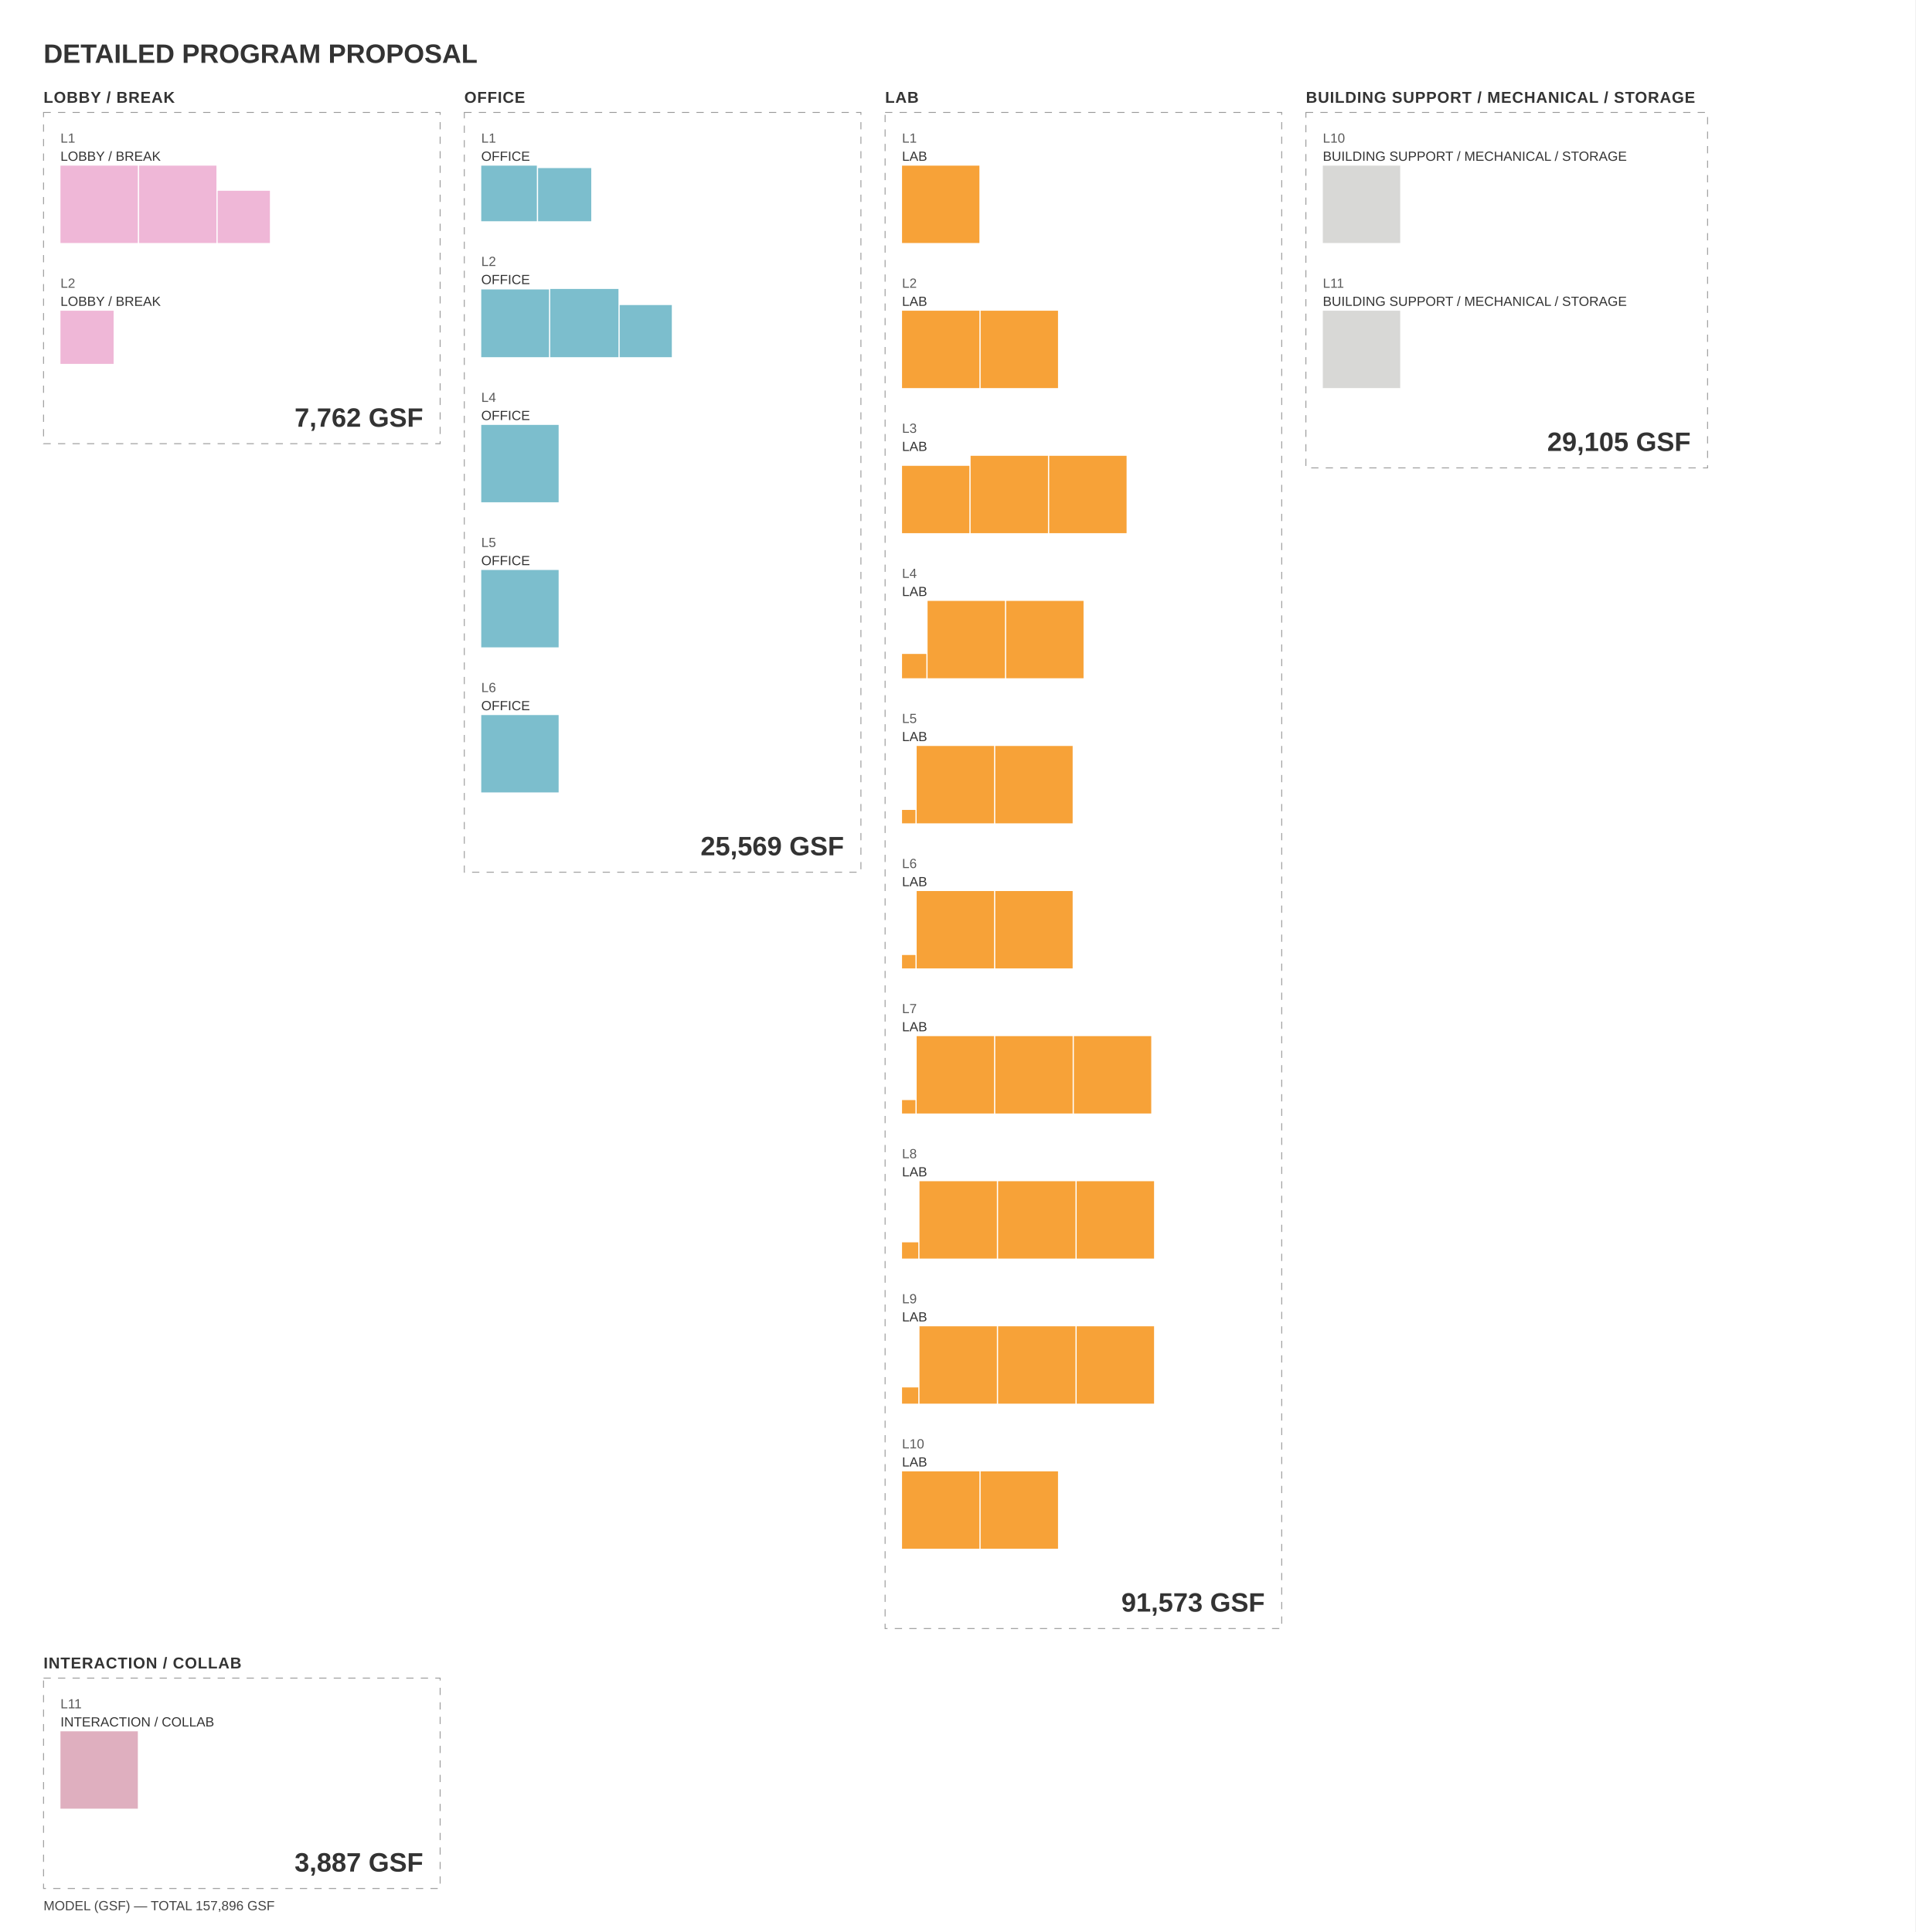
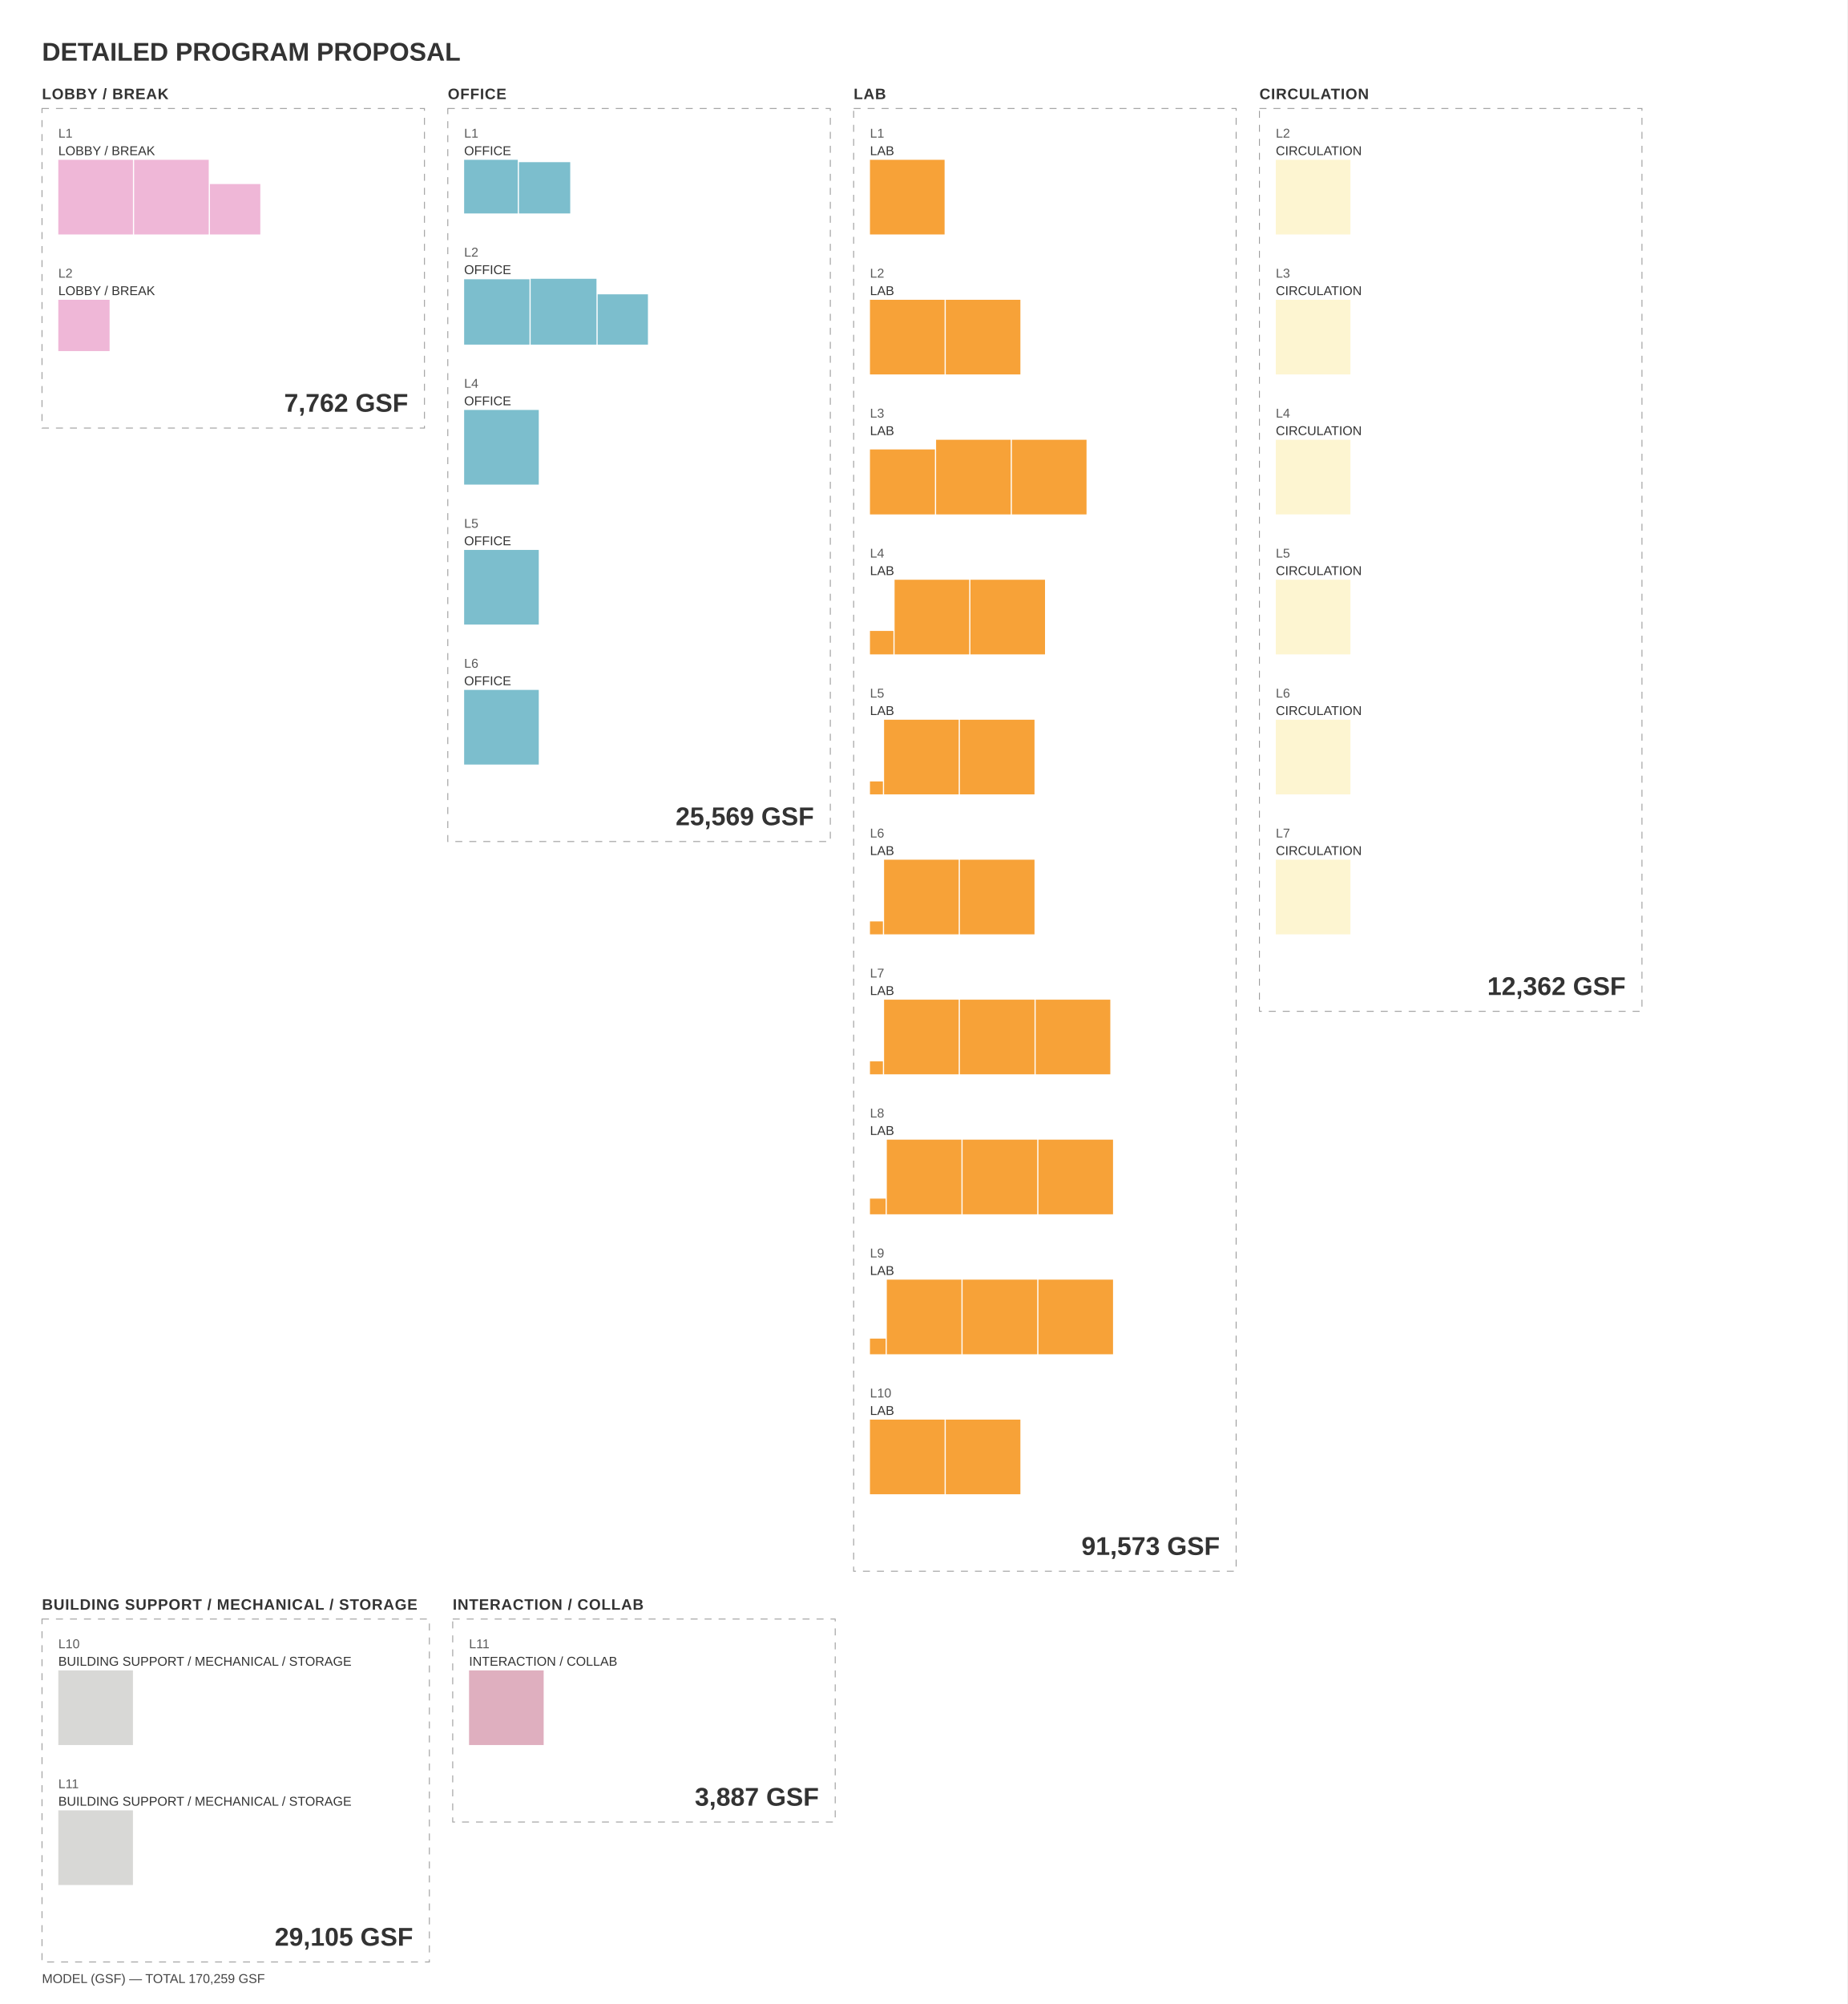
- <svg xmlns="http://www.w3.org/2000/svg" width="1584" height="1598" viewBox="0 0 1584 1598">
+ <svg xmlns="http://www.w3.org/2000/svg" width="1584" height="1718" viewBox="0 0 1584 1718">
  <rect width="100%" height="100%" fill="#FFFFFF" />
  <g id="PD_CHART_BOX">
    <path id="CHT_01_BOX" fill="none" stroke="#9A9A9A" stroke-width="0.75" stroke-dasharray="6 6" fill-rule="evenodd" d="M36,93 L364,93 L364,366.975 L36,366.975 Z" />
    <path id="CHT_02_BOX" fill="none" stroke="#9A9A9A" stroke-width="0.75" stroke-dasharray="6 6" fill-rule="evenodd" d="M384,93 L712,93 L712,721.44 L384,721.44 Z" />
    <path id="CHT_03_BOX" fill="none" stroke="#9A9A9A" stroke-width="0.75" stroke-dasharray="6 6" fill-rule="evenodd" d="M732,93 L1060,93 L1060,1347 L732,1347 Z" />
-     <path id="CHT_04_BOX" fill="none" stroke="#9A9A9A" stroke-width="0.75" stroke-dasharray="6 6" fill-rule="evenodd" d="M1080,93 L1412.2,93 L1412.2,387 L1080,387 Z" />
-     <path id="CHT_05_BOX" fill="none" stroke="#9A9A9A" stroke-width="0.75" stroke-dasharray="6 6" fill-rule="evenodd" d="M36,1388 L364,1388 L364,1562 L36,1562 Z" />
+     <path id="CHT_04_BOX" fill="none" stroke="#9A9A9A" stroke-width="0.75" stroke-dasharray="6 6" fill-rule="evenodd" d="M1080,93 L1408,93 L1408,867 L1080,867 Z" />
+     <path id="CHT_05_BOX" fill="none" stroke="#9A9A9A" stroke-width="0.75" stroke-dasharray="6 6" fill-rule="evenodd" d="M36,1388 L368.2,1388 L368.2,1682 L36,1682 Z" />
+     <path id="CHT_06_BOX" fill="none" stroke="#9A9A9A" stroke-width="0.75" stroke-dasharray="6 6" fill-rule="evenodd" d="M388.2,1388 L716.2,1388 L716.2,1562 L388.2,1562 Z" />
  </g>
  <g id="PD_CHART_BLOCKS">
    <path id="CHT_01_R02_01" fill="#EFB7D7" stroke="none" stroke-width="0" fill-rule="evenodd" d="M50,137 L114,137 L114,201 L50,201 Z" />
    <path id="CHT_01_R02_02" fill="#EFB7D7" stroke="none" stroke-width="0" fill-rule="evenodd" d="M115,137 L179,137 L179,201 L115,201 Z" />
    <path id="CHT_01_R02_03" fill="#EFB7D7" stroke="none" stroke-width="0" fill-rule="evenodd" d="M180,157.783 L223.217,157.783 L223.217,201 L180,201 Z" />
    <path id="CHT_01_R04_01" fill="#EFB7D7" stroke="none" stroke-width="0" fill-rule="evenodd" d="M50,257 L93.975,257 L93.975,300.975 L50,300.975 Z" />
    <path id="CHT_02_R02_01" fill="#7CBECD" stroke="none" stroke-width="0" fill-rule="evenodd" d="M398,137 L443.995,137 L443.995,182.995 L398,182.995 Z" />
    <path id="CHT_02_R02_02" fill="#7CBECD" stroke="none" stroke-width="0" fill-rule="evenodd" d="M444.995,139.02 L488.97,139.02 L488.97,182.995 L444.995,182.995 Z" />
    <path id="CHT_02_R04_01" fill="#7CBECD" stroke="none" stroke-width="0" fill-rule="evenodd" d="M398,239.397 L454.043,239.397 L454.043,295.44 L398,295.44 Z" />
    <path id="CHT_02_R04_02" fill="#7CBECD" stroke="none" stroke-width="0" fill-rule="evenodd" d="M455.043,238.995 L511.488,238.995 L511.488,295.44 L455.043,295.44 Z" />
    <path id="CHT_02_R04_03" fill="#7CBECD" stroke="none" stroke-width="0" fill-rule="evenodd" d="M512.488,252.313 L555.615,252.313 L555.615,295.44 L512.488,295.44 Z" />
    <path id="CHT_02_R06_01" fill="#7CBECD" stroke="none" stroke-width="0" fill-rule="evenodd" d="M398,351.44 L462,351.44 L462,415.44 L398,415.44 Z" />
    <path id="CHT_02_R08_01" fill="#7CBECD" stroke="none" stroke-width="0" fill-rule="evenodd" d="M398,471.44 L462,471.44 L462,535.44 L398,535.44 Z" />
    <path id="CHT_02_R10_01" fill="#7CBECD" stroke="none" stroke-width="0" fill-rule="evenodd" d="M398,591.44 L462,591.44 L462,655.44 L398,655.44 Z" />
    <path id="CHT_03_R02_01" fill="#F7A238" stroke="none" stroke-width="0" fill-rule="evenodd" d="M746,137 L810,137 L810,201 L746,201 Z" />
    <path id="CHT_03_R04_01" fill="#F7A238" stroke="none" stroke-width="0" fill-rule="evenodd" d="M746,257 L810,257 L810,321 L746,321 Z" />
    <path id="CHT_03_R04_02" fill="#F7A238" stroke="none" stroke-width="0" fill-rule="evenodd" d="M811,257 L875,257 L875,321 L811,321 Z" />
    <path id="CHT_03_R06_01" fill="#F7A238" stroke="none" stroke-width="0" fill-rule="evenodd" d="M746,385.291 L801.709,385.291 L801.709,441 L746,441 Z" />
    <path id="CHT_03_R06_02" fill="#F7A238" stroke="none" stroke-width="0" fill-rule="evenodd" d="M802.709,377 L866.709,377 L866.709,441 L802.709,441 Z" />
    <path id="CHT_03_R06_03" fill="#F7A238" stroke="none" stroke-width="0" fill-rule="evenodd" d="M867.709,377 L931.709,377 L931.709,441 L867.709,441 Z" />
    <path id="CHT_03_R08_01" fill="#F7A238" stroke="none" stroke-width="0" fill-rule="evenodd" d="M746,540.883 L766.117,540.883 L766.117,561 L746,561 Z" />
    <path id="CHT_03_R08_02" fill="#F7A238" stroke="none" stroke-width="0" fill-rule="evenodd" d="M767.117,497 L831.117,497 L831.117,561 L767.117,561 Z" />
    <path id="CHT_03_R08_03" fill="#F7A238" stroke="none" stroke-width="0" fill-rule="evenodd" d="M832.117,497 L896.117,497 L896.117,561 L832.117,561 Z" />
    <path id="CHT_03_R10_01" fill="#F7A238" stroke="none" stroke-width="0" fill-rule="evenodd" d="M746,669.899 L757.101,669.899 L757.101,681 L746,681 Z" />
    <path id="CHT_03_R10_02" fill="#F7A238" stroke="none" stroke-width="0" fill-rule="evenodd" d="M758.101,617 L822.101,617 L822.101,681 L758.101,681 Z" />
    <path id="CHT_03_R10_03" fill="#F7A238" stroke="none" stroke-width="0" fill-rule="evenodd" d="M823.101,617 L887.101,617 L887.101,681 L823.101,681 Z" />
    <path id="CHT_03_R12_01" fill="#F7A238" stroke="none" stroke-width="0" fill-rule="evenodd" d="M746,789.899 L757.101,789.899 L757.101,801 L746,801 Z" />
    <path id="CHT_03_R12_02" fill="#F7A238" stroke="none" stroke-width="0" fill-rule="evenodd" d="M758.101,737 L822.101,737 L822.101,801 L758.101,801 Z" />
    <path id="CHT_03_R12_03" fill="#F7A238" stroke="none" stroke-width="0" fill-rule="evenodd" d="M823.101,737 L887.101,737 L887.101,801 L823.101,801 Z" />
    <path id="CHT_03_R14_01" fill="#F7A238" stroke="none" stroke-width="0" fill-rule="evenodd" d="M746,909.899 L757.101,909.899 L757.101,921 L746,921 Z" />
    <path id="CHT_03_R14_02" fill="#F7A238" stroke="none" stroke-width="0" fill-rule="evenodd" d="M758.101,857 L822.101,857 L822.101,921 L758.101,921 Z" />
    <path id="CHT_03_R14_03" fill="#F7A238" stroke="none" stroke-width="0" fill-rule="evenodd" d="M823.101,857 L887.101,857 L887.101,921 L823.101,921 Z" />
    <path id="CHT_03_R14_04" fill="#F7A238" stroke="none" stroke-width="0" fill-rule="evenodd" d="M888.101,857 L952.101,857 L952.101,921 L888.101,921 Z" />
    <path id="CHT_03_R16_01" fill="#F7A238" stroke="none" stroke-width="0" fill-rule="evenodd" d="M746,1027.561 L759.439,1027.561 L759.439,1041 L746,1041 Z" />
    <path id="CHT_03_R16_02" fill="#F7A238" stroke="none" stroke-width="0" fill-rule="evenodd" d="M760.439,977 L824.439,977 L824.439,1041 L760.439,1041 Z" />
    <path id="CHT_03_R16_03" fill="#F7A238" stroke="none" stroke-width="0" fill-rule="evenodd" d="M825.439,977 L889.439,977 L889.439,1041 L825.439,1041 Z" />
    <path id="CHT_03_R16_04" fill="#F7A238" stroke="none" stroke-width="0" fill-rule="evenodd" d="M890.439,977 L954.439,977 L954.439,1041 L890.439,1041 Z" />
    <path id="CHT_03_R18_01" fill="#F7A238" stroke="none" stroke-width="0" fill-rule="evenodd" d="M746,1147.561 L759.439,1147.561 L759.439,1161 L746,1161 Z" />
    <path id="CHT_03_R18_02" fill="#F7A238" stroke="none" stroke-width="0" fill-rule="evenodd" d="M760.439,1097 L824.439,1097 L824.439,1161 L760.439,1161 Z" />
    <path id="CHT_03_R18_03" fill="#F7A238" stroke="none" stroke-width="0" fill-rule="evenodd" d="M825.439,1097 L889.439,1097 L889.439,1161 L825.439,1161 Z" />
    <path id="CHT_03_R18_04" fill="#F7A238" stroke="none" stroke-width="0" fill-rule="evenodd" d="M890.439,1097 L954.439,1097 L954.439,1161 L890.439,1161 Z" />
    <path id="CHT_03_R20_01" fill="#F7A238" stroke="none" stroke-width="0" fill-rule="evenodd" d="M746,1217 L810,1217 L810,1281 L746,1281 Z" />
    <path id="CHT_03_R20_02" fill="#F7A238" stroke="none" stroke-width="0" fill-rule="evenodd" d="M811,1217 L875,1217 L875,1281 L811,1281 Z" />
-     <path id="CHT_04_R02_01" fill="#D8D8D6" stroke="none" stroke-width="0" fill-rule="evenodd" d="M1094,137 L1158,137 L1158,201 L1094,201 Z" />
-     <path id="CHT_04_R04_01" fill="#D8D8D6" stroke="none" stroke-width="0" fill-rule="evenodd" d="M1094,257 L1158,257 L1158,321 L1094,321 Z" />
-     <path id="CHT_05_R02_01" fill="#DFAFBF" stroke="none" stroke-width="0" fill-rule="evenodd" d="M50,1432 L114,1432 L114,1496 L50,1496 Z" />
+     <path id="CHT_04_R02_01" fill="#FDF5D1" stroke="none" stroke-width="0" fill-rule="evenodd" d="M1094,137 L1158,137 L1158,201 L1094,201 Z" />
+     <path id="CHT_04_R04_01" fill="#FDF5D1" stroke="none" stroke-width="0" fill-rule="evenodd" d="M1094,257 L1158,257 L1158,321 L1094,321 Z" />
+     <path id="CHT_04_R06_01" fill="#FDF5D1" stroke="none" stroke-width="0" fill-rule="evenodd" d="M1094,377 L1158,377 L1158,441 L1094,441 Z" />
+     <path id="CHT_04_R08_01" fill="#FDF5D1" stroke="none" stroke-width="0" fill-rule="evenodd" d="M1094,497 L1158,497 L1158,561 L1094,561 Z" />
+     <path id="CHT_04_R10_01" fill="#FDF5D1" stroke="none" stroke-width="0" fill-rule="evenodd" d="M1094,617 L1158,617 L1158,681 L1094,681 Z" />
+     <path id="CHT_04_R12_01" fill="#FDF5D1" stroke="none" stroke-width="0" fill-rule="evenodd" d="M1094,737 L1158,737 L1158,801 L1094,801 Z" />
+     <path id="CHT_05_R02_01" fill="#D8D8D6" stroke="none" stroke-width="0" fill-rule="evenodd" d="M50,1432 L114,1432 L114,1496 L50,1496 Z" />
+     <path id="CHT_05_R04_01" fill="#D8D8D6" stroke="none" stroke-width="0" fill-rule="evenodd" d="M50,1552 L114,1552 L114,1616 L50,1616 Z" />
+     <path id="CHT_06_R02_01" fill="#DFAFBF" stroke="none" stroke-width="0" fill-rule="evenodd" d="M402.2,1432 L466.2,1432 L466.2,1496 L402.2,1496 Z" />
  </g>
  <g id="PD_CHART_TEXT">
    <text id="CHT_TITLE" x="36" y="52" font-family="Futura PT, Futura, Arial, sans-serif" font-weight="bold" font-size="22" text-anchor="start" fill="#333333">
      <tspan x="36" dy="0">DETAILED PROGRAM PROPOSAL</tspan>
    </text>
    <text id="CHT_01_TITLE" x="36" y="85" font-family="Futura PT, Futura, Arial, sans-serif" font-weight="bold" font-size="13" text-anchor="start" fill="#333333" letter-spacing="0.52">
      <tspan x="36" dy="0">LOBBY / BREAK</tspan>
    </text>
    <text id="CHT_01_G01" x="50" y="118" font-family="Futura PT, Futura, Arial, sans-serif" font-weight="normal" font-size="11" text-anchor="start" fill="#5A5A5A">
      <tspan x="50" dy="0">L1</tspan>
    </text>
    <text id="CHT_01_R02_LBL" x="50" y="133" font-family="Futura PT, Futura, Arial, sans-serif" font-weight="normal" font-size="11" text-anchor="start" fill="#333333">
      <tspan x="50" dy="0">LOBBY / BREAK</tspan>
    </text>
    <text id="CHT_01_G03" x="50" y="238" font-family="Futura PT, Futura, Arial, sans-serif" font-weight="normal" font-size="11" text-anchor="start" fill="#5A5A5A">
      <tspan x="50" dy="0">L2</tspan>
    </text>
    <text id="CHT_01_R04_LBL" x="50" y="253" font-family="Futura PT, Futura, Arial, sans-serif" font-weight="normal" font-size="11" text-anchor="start" fill="#333333">
      <tspan x="50" dy="0">LOBBY / BREAK</tspan>
    </text>
    <text id="CHT_01_TOTAL" x="350" y="352.975" font-family="Futura PT, Futura, Arial, sans-serif" font-weight="bold" font-size="22" text-anchor="end" fill="#333333">
      <tspan x="350" dy="0">7,762 GSF</tspan>
    </text>
    <text id="CHT_02_TITLE" x="384" y="85" font-family="Futura PT, Futura, Arial, sans-serif" font-weight="bold" font-size="13" text-anchor="start" fill="#333333" letter-spacing="0.52">
      <tspan x="384" dy="0">OFFICE</tspan>
    </text>
    <text id="CHT_02_G01" x="398" y="118" font-family="Futura PT, Futura, Arial, sans-serif" font-weight="normal" font-size="11" text-anchor="start" fill="#5A5A5A">
      <tspan x="398" dy="0">L1</tspan>
    </text>
    <text id="CHT_02_R02_LBL" x="398" y="133" font-family="Futura PT, Futura, Arial, sans-serif" font-weight="normal" font-size="11" text-anchor="start" fill="#333333">
      <tspan x="398" dy="0">OFFICE</tspan>
    </text>
    <text id="CHT_02_G03" x="398" y="219.995" font-family="Futura PT, Futura, Arial, sans-serif" font-weight="normal" font-size="11" text-anchor="start" fill="#5A5A5A">
      <tspan x="398" dy="0">L2</tspan>
    </text>
    <text id="CHT_02_R04_LBL" x="398" y="234.995" font-family="Futura PT, Futura, Arial, sans-serif" font-weight="normal" font-size="11" text-anchor="start" fill="#333333">
      <tspan x="398" dy="0">OFFICE</tspan>
    </text>
    <text id="CHT_02_G05" x="398" y="332.44" font-family="Futura PT, Futura, Arial, sans-serif" font-weight="normal" font-size="11" text-anchor="start" fill="#5A5A5A">
      <tspan x="398" dy="0">L4</tspan>
    </text>
    <text id="CHT_02_R06_LBL" x="398" y="347.44" font-family="Futura PT, Futura, Arial, sans-serif" font-weight="normal" font-size="11" text-anchor="start" fill="#333333">
      <tspan x="398" dy="0">OFFICE</tspan>
    </text>
    <text id="CHT_02_G07" x="398" y="452.44" font-family="Futura PT, Futura, Arial, sans-serif" font-weight="normal" font-size="11" text-anchor="start" fill="#5A5A5A">
      <tspan x="398" dy="0">L5</tspan>
    </text>
    <text id="CHT_02_R08_LBL" x="398" y="467.44" font-family="Futura PT, Futura, Arial, sans-serif" font-weight="normal" font-size="11" text-anchor="start" fill="#333333">
      <tspan x="398" dy="0">OFFICE</tspan>
    </text>
    <text id="CHT_02_G09" x="398" y="572.44" font-family="Futura PT, Futura, Arial, sans-serif" font-weight="normal" font-size="11" text-anchor="start" fill="#5A5A5A">
      <tspan x="398" dy="0">L6</tspan>
    </text>
    <text id="CHT_02_R10_LBL" x="398" y="587.44" font-family="Futura PT, Futura, Arial, sans-serif" font-weight="normal" font-size="11" text-anchor="start" fill="#333333">
      <tspan x="398" dy="0">OFFICE</tspan>
    </text>
    <text id="CHT_02_TOTAL" x="698" y="707.44" font-family="Futura PT, Futura, Arial, sans-serif" font-weight="bold" font-size="22" text-anchor="end" fill="#333333">
      <tspan x="698" dy="0">25,569 GSF</tspan>
    </text>
    <text id="CHT_03_TITLE" x="732" y="85" font-family="Futura PT, Futura, Arial, sans-serif" font-weight="bold" font-size="13" text-anchor="start" fill="#333333" letter-spacing="0.52">
      <tspan x="732" dy="0">LAB</tspan>
    </text>
    <text id="CHT_03_G01" x="746" y="118" font-family="Futura PT, Futura, Arial, sans-serif" font-weight="normal" font-size="11" text-anchor="start" fill="#5A5A5A">
      <tspan x="746" dy="0">L1</tspan>
    </text>
    <text id="CHT_03_R02_LBL" x="746" y="133" font-family="Futura PT, Futura, Arial, sans-serif" font-weight="normal" font-size="11" text-anchor="start" fill="#333333">
      <tspan x="746" dy="0">LAB</tspan>
    </text>
    <text id="CHT_03_G03" x="746" y="238" font-family="Futura PT, Futura, Arial, sans-serif" font-weight="normal" font-size="11" text-anchor="start" fill="#5A5A5A">
      <tspan x="746" dy="0">L2</tspan>
    </text>
    <text id="CHT_03_R04_LBL" x="746" y="253" font-family="Futura PT, Futura, Arial, sans-serif" font-weight="normal" font-size="11" text-anchor="start" fill="#333333">
      <tspan x="746" dy="0">LAB</tspan>
    </text>
    <text id="CHT_03_G05" x="746" y="358" font-family="Futura PT, Futura, Arial, sans-serif" font-weight="normal" font-size="11" text-anchor="start" fill="#5A5A5A">
      <tspan x="746" dy="0">L3</tspan>
    </text>
    <text id="CHT_03_R06_LBL" x="746" y="373" font-family="Futura PT, Futura, Arial, sans-serif" font-weight="normal" font-size="11" text-anchor="start" fill="#333333">
      <tspan x="746" dy="0">LAB</tspan>
    </text>
    <text id="CHT_03_G07" x="746" y="478" font-family="Futura PT, Futura, Arial, sans-serif" font-weight="normal" font-size="11" text-anchor="start" fill="#5A5A5A">
      <tspan x="746" dy="0">L4</tspan>
    </text>
    <text id="CHT_03_R08_LBL" x="746" y="493" font-family="Futura PT, Futura, Arial, sans-serif" font-weight="normal" font-size="11" text-anchor="start" fill="#333333">
      <tspan x="746" dy="0">LAB</tspan>
    </text>
    <text id="CHT_03_G09" x="746" y="598" font-family="Futura PT, Futura, Arial, sans-serif" font-weight="normal" font-size="11" text-anchor="start" fill="#5A5A5A">
      <tspan x="746" dy="0">L5</tspan>
    </text>
    <text id="CHT_03_R10_LBL" x="746" y="613" font-family="Futura PT, Futura, Arial, sans-serif" font-weight="normal" font-size="11" text-anchor="start" fill="#333333">
      <tspan x="746" dy="0">LAB</tspan>
    </text>
    <text id="CHT_03_G11" x="746" y="718" font-family="Futura PT, Futura, Arial, sans-serif" font-weight="normal" font-size="11" text-anchor="start" fill="#5A5A5A">
      <tspan x="746" dy="0">L6</tspan>
    </text>
    <text id="CHT_03_R12_LBL" x="746" y="733" font-family="Futura PT, Futura, Arial, sans-serif" font-weight="normal" font-size="11" text-anchor="start" fill="#333333">
      <tspan x="746" dy="0">LAB</tspan>
    </text>
    <text id="CHT_03_G13" x="746" y="838" font-family="Futura PT, Futura, Arial, sans-serif" font-weight="normal" font-size="11" text-anchor="start" fill="#5A5A5A">
      <tspan x="746" dy="0">L7</tspan>
    </text>
    <text id="CHT_03_R14_LBL" x="746" y="853" font-family="Futura PT, Futura, Arial, sans-serif" font-weight="normal" font-size="11" text-anchor="start" fill="#333333">
      <tspan x="746" dy="0">LAB</tspan>
    </text>
    <text id="CHT_03_G15" x="746" y="958" font-family="Futura PT, Futura, Arial, sans-serif" font-weight="normal" font-size="11" text-anchor="start" fill="#5A5A5A">
      <tspan x="746" dy="0">L8</tspan>
    </text>
    <text id="CHT_03_R16_LBL" x="746" y="973" font-family="Futura PT, Futura, Arial, sans-serif" font-weight="normal" font-size="11" text-anchor="start" fill="#333333">
      <tspan x="746" dy="0">LAB</tspan>
    </text>
    <text id="CHT_03_G17" x="746" y="1078" font-family="Futura PT, Futura, Arial, sans-serif" font-weight="normal" font-size="11" text-anchor="start" fill="#5A5A5A">
      <tspan x="746" dy="0">L9</tspan>
    </text>
    <text id="CHT_03_R18_LBL" x="746" y="1093" font-family="Futura PT, Futura, Arial, sans-serif" font-weight="normal" font-size="11" text-anchor="start" fill="#333333">
      <tspan x="746" dy="0">LAB</tspan>
    </text>
    <text id="CHT_03_G19" x="746" y="1198" font-family="Futura PT, Futura, Arial, sans-serif" font-weight="normal" font-size="11" text-anchor="start" fill="#5A5A5A">
      <tspan x="746" dy="0">L10</tspan>
    </text>
    <text id="CHT_03_R20_LBL" x="746" y="1213" font-family="Futura PT, Futura, Arial, sans-serif" font-weight="normal" font-size="11" text-anchor="start" fill="#333333">
      <tspan x="746" dy="0">LAB</tspan>
    </text>
    <text id="CHT_03_TOTAL" x="1046" y="1333" font-family="Futura PT, Futura, Arial, sans-serif" font-weight="bold" font-size="22" text-anchor="end" fill="#333333">
      <tspan x="1046" dy="0">91,573 GSF</tspan>
    </text>
    <text id="CHT_04_TITLE" x="1080" y="85" font-family="Futura PT, Futura, Arial, sans-serif" font-weight="bold" font-size="13" text-anchor="start" fill="#333333" letter-spacing="0.52">
-       <tspan x="1080" dy="0">BUILDING SUPPORT / MECHANICAL / STORAGE</tspan>
+       <tspan x="1080" dy="0">CIRCULATION</tspan>
    </text>
    <text id="CHT_04_G01" x="1094" y="118" font-family="Futura PT, Futura, Arial, sans-serif" font-weight="normal" font-size="11" text-anchor="start" fill="#5A5A5A">
-       <tspan x="1094" dy="0">L10</tspan>
+       <tspan x="1094" dy="0">L2</tspan>
    </text>
    <text id="CHT_04_R02_LBL" x="1094" y="133" font-family="Futura PT, Futura, Arial, sans-serif" font-weight="normal" font-size="11" text-anchor="start" fill="#333333">
-       <tspan x="1094" dy="0">BUILDING SUPPORT / MECHANICAL / STORAGE</tspan>
+       <tspan x="1094" dy="0">CIRCULATION</tspan>
    </text>
    <text id="CHT_04_G03" x="1094" y="238" font-family="Futura PT, Futura, Arial, sans-serif" font-weight="normal" font-size="11" text-anchor="start" fill="#5A5A5A">
-       <tspan x="1094" dy="0">L11</tspan>
+       <tspan x="1094" dy="0">L3</tspan>
    </text>
    <text id="CHT_04_R04_LBL" x="1094" y="253" font-family="Futura PT, Futura, Arial, sans-serif" font-weight="normal" font-size="11" text-anchor="start" fill="#333333">
-       <tspan x="1094" dy="0">BUILDING SUPPORT / MECHANICAL / STORAGE</tspan>
-     </text>
-     <text id="CHT_04_TOTAL" x="1398.2" y="373" font-family="Futura PT, Futura, Arial, sans-serif" font-weight="bold" font-size="22" text-anchor="end" fill="#333333">
-       <tspan x="1398.2" dy="0">29,105 GSF</tspan>
+       <tspan x="1094" dy="0">CIRCULATION</tspan>
+     </text>
+     <text id="CHT_04_G05" x="1094" y="358" font-family="Futura PT, Futura, Arial, sans-serif" font-weight="normal" font-size="11" text-anchor="start" fill="#5A5A5A">
+       <tspan x="1094" dy="0">L4</tspan>
+     </text>
+     <text id="CHT_04_R06_LBL" x="1094" y="373" font-family="Futura PT, Futura, Arial, sans-serif" font-weight="normal" font-size="11" text-anchor="start" fill="#333333">
+       <tspan x="1094" dy="0">CIRCULATION</tspan>
+     </text>
+     <text id="CHT_04_G07" x="1094" y="478" font-family="Futura PT, Futura, Arial, sans-serif" font-weight="normal" font-size="11" text-anchor="start" fill="#5A5A5A">
+       <tspan x="1094" dy="0">L5</tspan>
+     </text>
+     <text id="CHT_04_R08_LBL" x="1094" y="493" font-family="Futura PT, Futura, Arial, sans-serif" font-weight="normal" font-size="11" text-anchor="start" fill="#333333">
+       <tspan x="1094" dy="0">CIRCULATION</tspan>
+     </text>
+     <text id="CHT_04_G09" x="1094" y="598" font-family="Futura PT, Futura, Arial, sans-serif" font-weight="normal" font-size="11" text-anchor="start" fill="#5A5A5A">
+       <tspan x="1094" dy="0">L6</tspan>
+     </text>
+     <text id="CHT_04_R10_LBL" x="1094" y="613" font-family="Futura PT, Futura, Arial, sans-serif" font-weight="normal" font-size="11" text-anchor="start" fill="#333333">
+       <tspan x="1094" dy="0">CIRCULATION</tspan>
+     </text>
+     <text id="CHT_04_G11" x="1094" y="718" font-family="Futura PT, Futura, Arial, sans-serif" font-weight="normal" font-size="11" text-anchor="start" fill="#5A5A5A">
+       <tspan x="1094" dy="0">L7</tspan>
+     </text>
+     <text id="CHT_04_R12_LBL" x="1094" y="733" font-family="Futura PT, Futura, Arial, sans-serif" font-weight="normal" font-size="11" text-anchor="start" fill="#333333">
+       <tspan x="1094" dy="0">CIRCULATION</tspan>
+     </text>
+     <text id="CHT_04_TOTAL" x="1394" y="853" font-family="Futura PT, Futura, Arial, sans-serif" font-weight="bold" font-size="22" text-anchor="end" fill="#333333">
+       <tspan x="1394" dy="0">12,362 GSF</tspan>
    </text>
    <text id="CHT_05_TITLE" x="36" y="1380" font-family="Futura PT, Futura, Arial, sans-serif" font-weight="bold" font-size="13" text-anchor="start" fill="#333333" letter-spacing="0.52">
-       <tspan x="36" dy="0">INTERACTION / COLLAB</tspan>
+       <tspan x="36" dy="0">BUILDING SUPPORT / MECHANICAL / STORAGE</tspan>
    </text>
    <text id="CHT_05_G01" x="50" y="1413" font-family="Futura PT, Futura, Arial, sans-serif" font-weight="normal" font-size="11" text-anchor="start" fill="#5A5A5A">
+       <tspan x="50" dy="0">L10</tspan>
+     </text>
+     <text id="CHT_05_R02_LBL" x="50" y="1428" font-family="Futura PT, Futura, Arial, sans-serif" font-weight="normal" font-size="11" text-anchor="start" fill="#333333">
+       <tspan x="50" dy="0">BUILDING SUPPORT / MECHANICAL / STORAGE</tspan>
+     </text>
+     <text id="CHT_05_G03" x="50" y="1533" font-family="Futura PT, Futura, Arial, sans-serif" font-weight="normal" font-size="11" text-anchor="start" fill="#5A5A5A">
      <tspan x="50" dy="0">L11</tspan>
    </text>
-     <text id="CHT_05_R02_LBL" x="50" y="1428" font-family="Futura PT, Futura, Arial, sans-serif" font-weight="normal" font-size="11" text-anchor="start" fill="#333333">
-       <tspan x="50" dy="0">INTERACTION / COLLAB</tspan>
-     </text>
-     <text id="CHT_05_TOTAL" x="350" y="1548" font-family="Futura PT, Futura, Arial, sans-serif" font-weight="bold" font-size="22" text-anchor="end" fill="#333333">
-       <tspan x="350" dy="0">3,887 GSF</tspan>
-     </text>
-     <text id="CHT_SOURCE" x="36" y="1580" font-family="Futura PT, Futura, Arial, sans-serif" font-weight="normal" font-size="11" text-anchor="start" fill="#444444">
-       <tspan x="36" dy="0">MODEL (GSF) — TOTAL 157,896 GSF</tspan>
+     <text id="CHT_05_R04_LBL" x="50" y="1548" font-family="Futura PT, Futura, Arial, sans-serif" font-weight="normal" font-size="11" text-anchor="start" fill="#333333">
+       <tspan x="50" dy="0">BUILDING SUPPORT / MECHANICAL / STORAGE</tspan>
+     </text>
+     <text id="CHT_05_TOTAL" x="354.2" y="1668" font-family="Futura PT, Futura, Arial, sans-serif" font-weight="bold" font-size="22" text-anchor="end" fill="#333333">
+       <tspan x="354.2" dy="0">29,105 GSF</tspan>
+     </text>
+     <text id="CHT_06_TITLE" x="388.2" y="1380" font-family="Futura PT, Futura, Arial, sans-serif" font-weight="bold" font-size="13" text-anchor="start" fill="#333333" letter-spacing="0.52">
+       <tspan x="388.2" dy="0">INTERACTION / COLLAB</tspan>
+     </text>
+     <text id="CHT_06_G01" x="402.2" y="1413" font-family="Futura PT, Futura, Arial, sans-serif" font-weight="normal" font-size="11" text-anchor="start" fill="#5A5A5A">
+       <tspan x="402.2" dy="0">L11</tspan>
+     </text>
+     <text id="CHT_06_R02_LBL" x="402.2" y="1428" font-family="Futura PT, Futura, Arial, sans-serif" font-weight="normal" font-size="11" text-anchor="start" fill="#333333">
+       <tspan x="402.2" dy="0">INTERACTION / COLLAB</tspan>
+     </text>
+     <text id="CHT_06_TOTAL" x="702.2" y="1548" font-family="Futura PT, Futura, Arial, sans-serif" font-weight="bold" font-size="22" text-anchor="end" fill="#333333">
+       <tspan x="702.2" dy="0">3,887 GSF</tspan>
+     </text>
+     <text id="CHT_SOURCE" x="36" y="1700" font-family="Futura PT, Futura, Arial, sans-serif" font-weight="normal" font-size="11" text-anchor="start" fill="#444444">
+       <tspan x="36" dy="0">MODEL (GSF) — TOTAL 170,259 GSF</tspan>
    </text>
  </g>
</svg>
